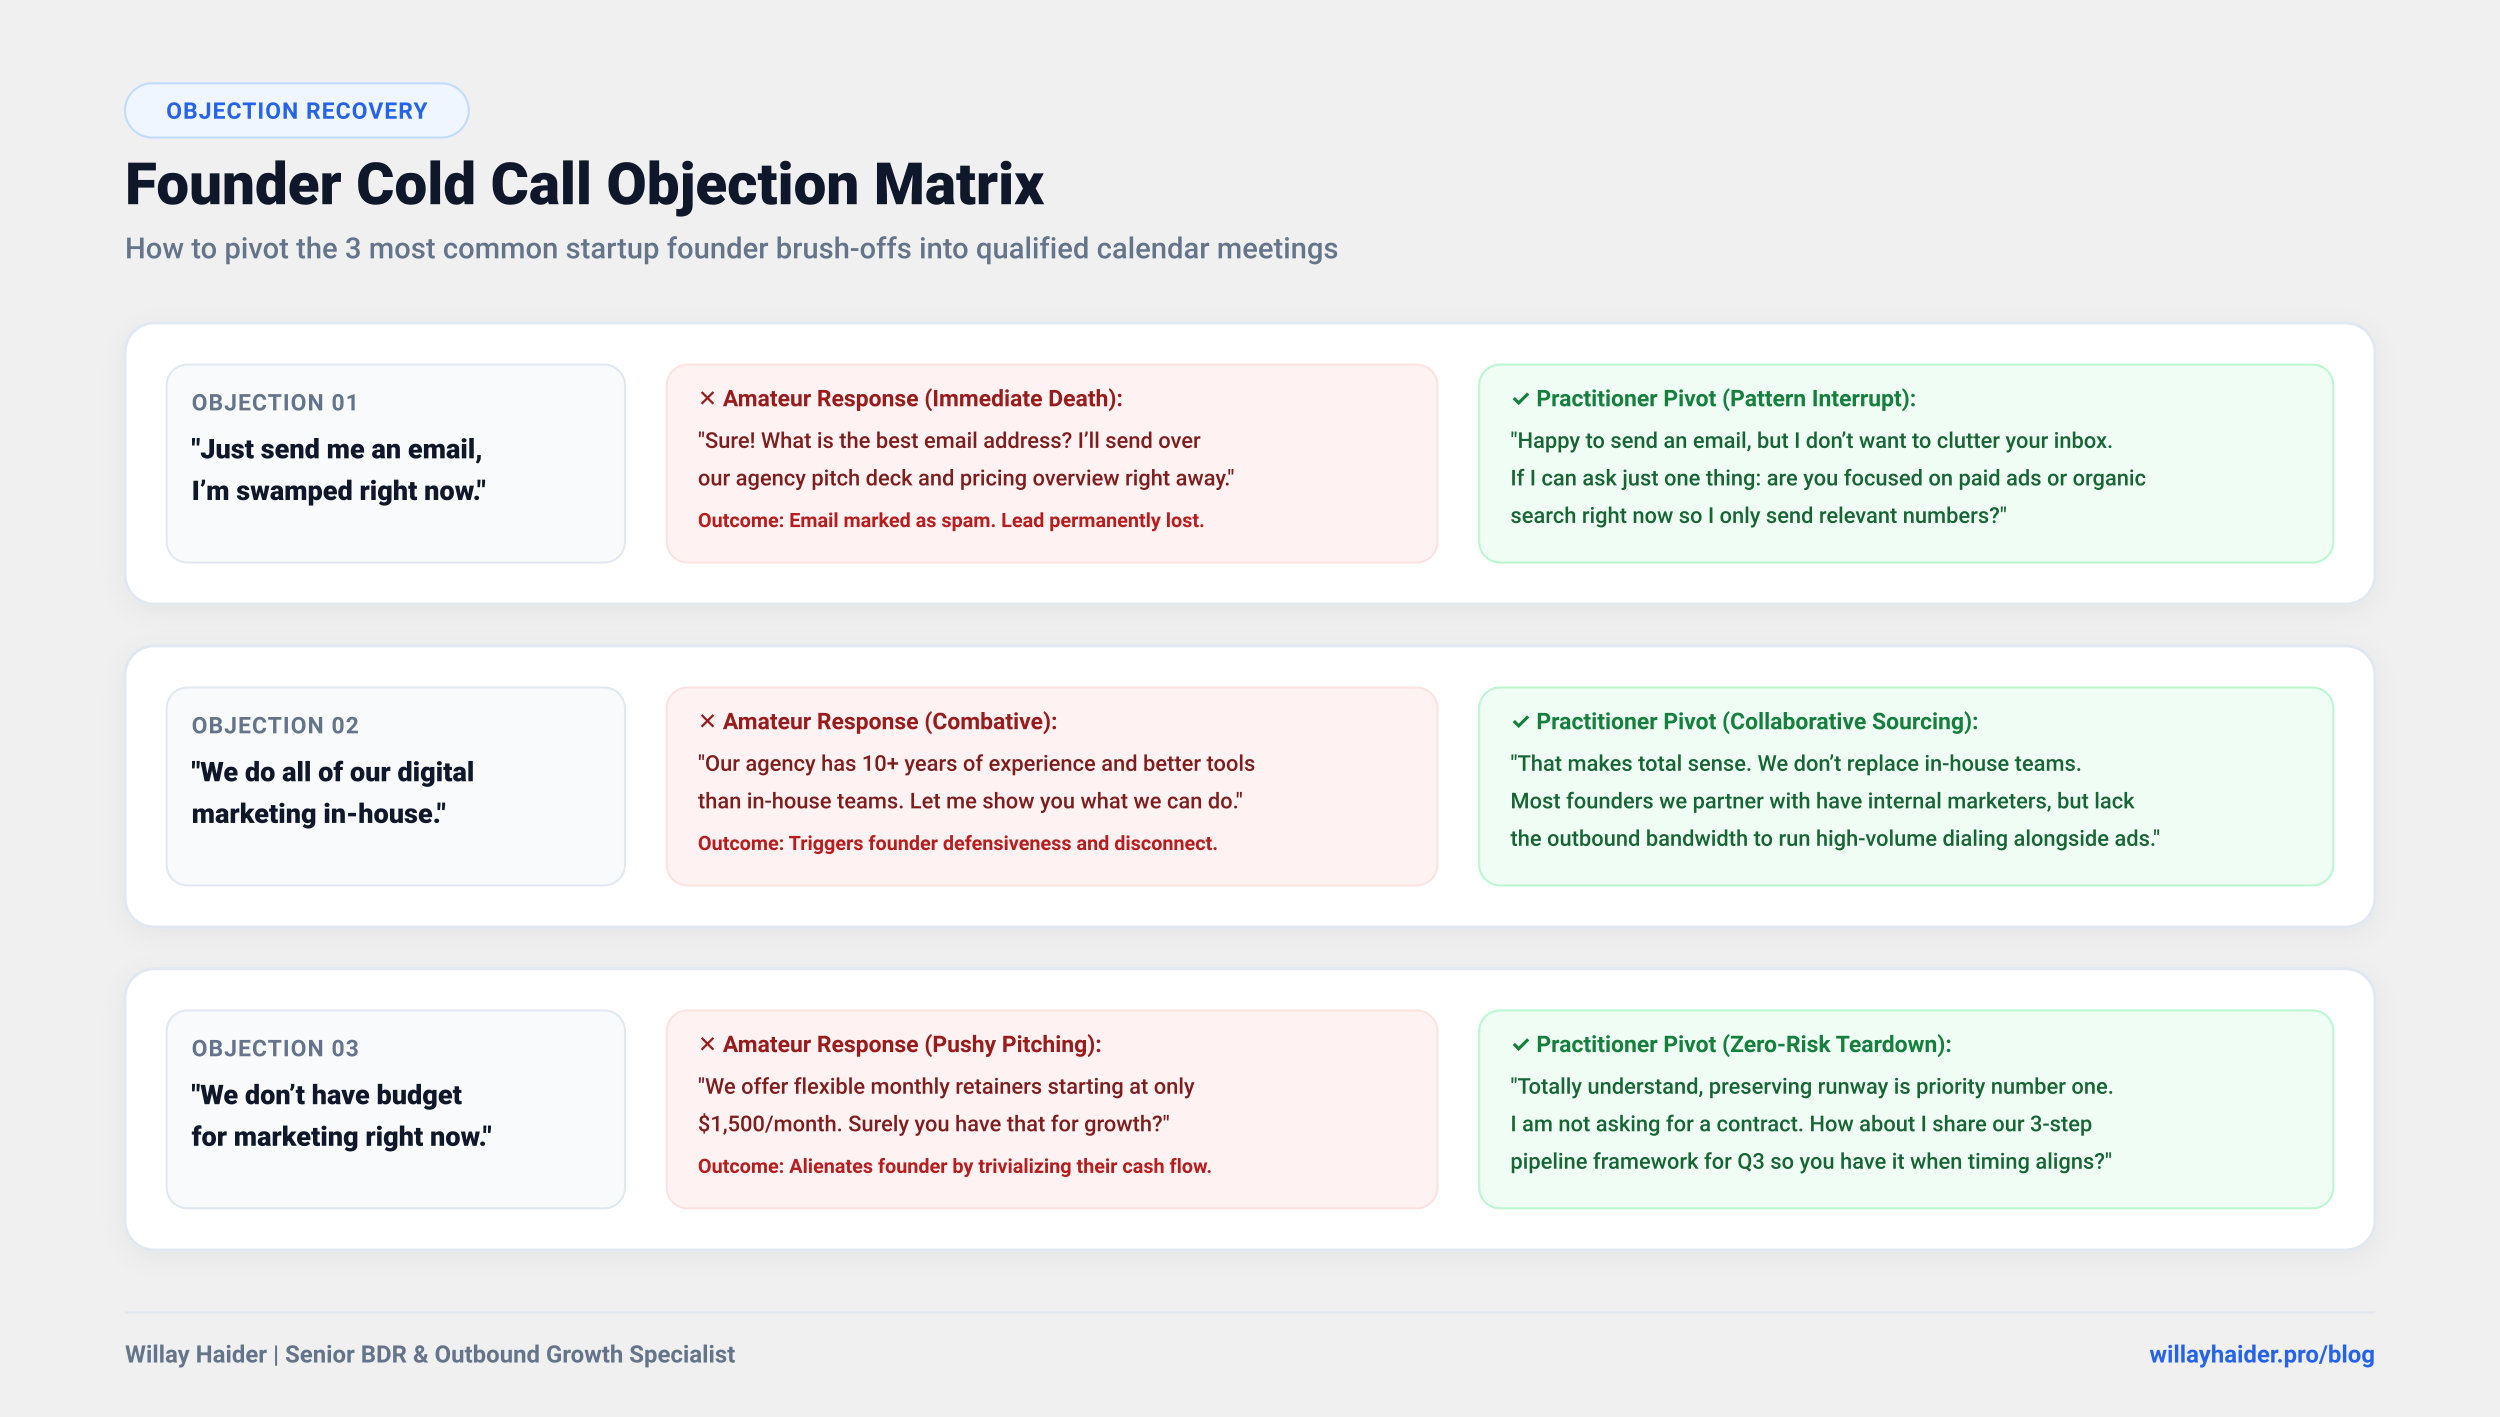
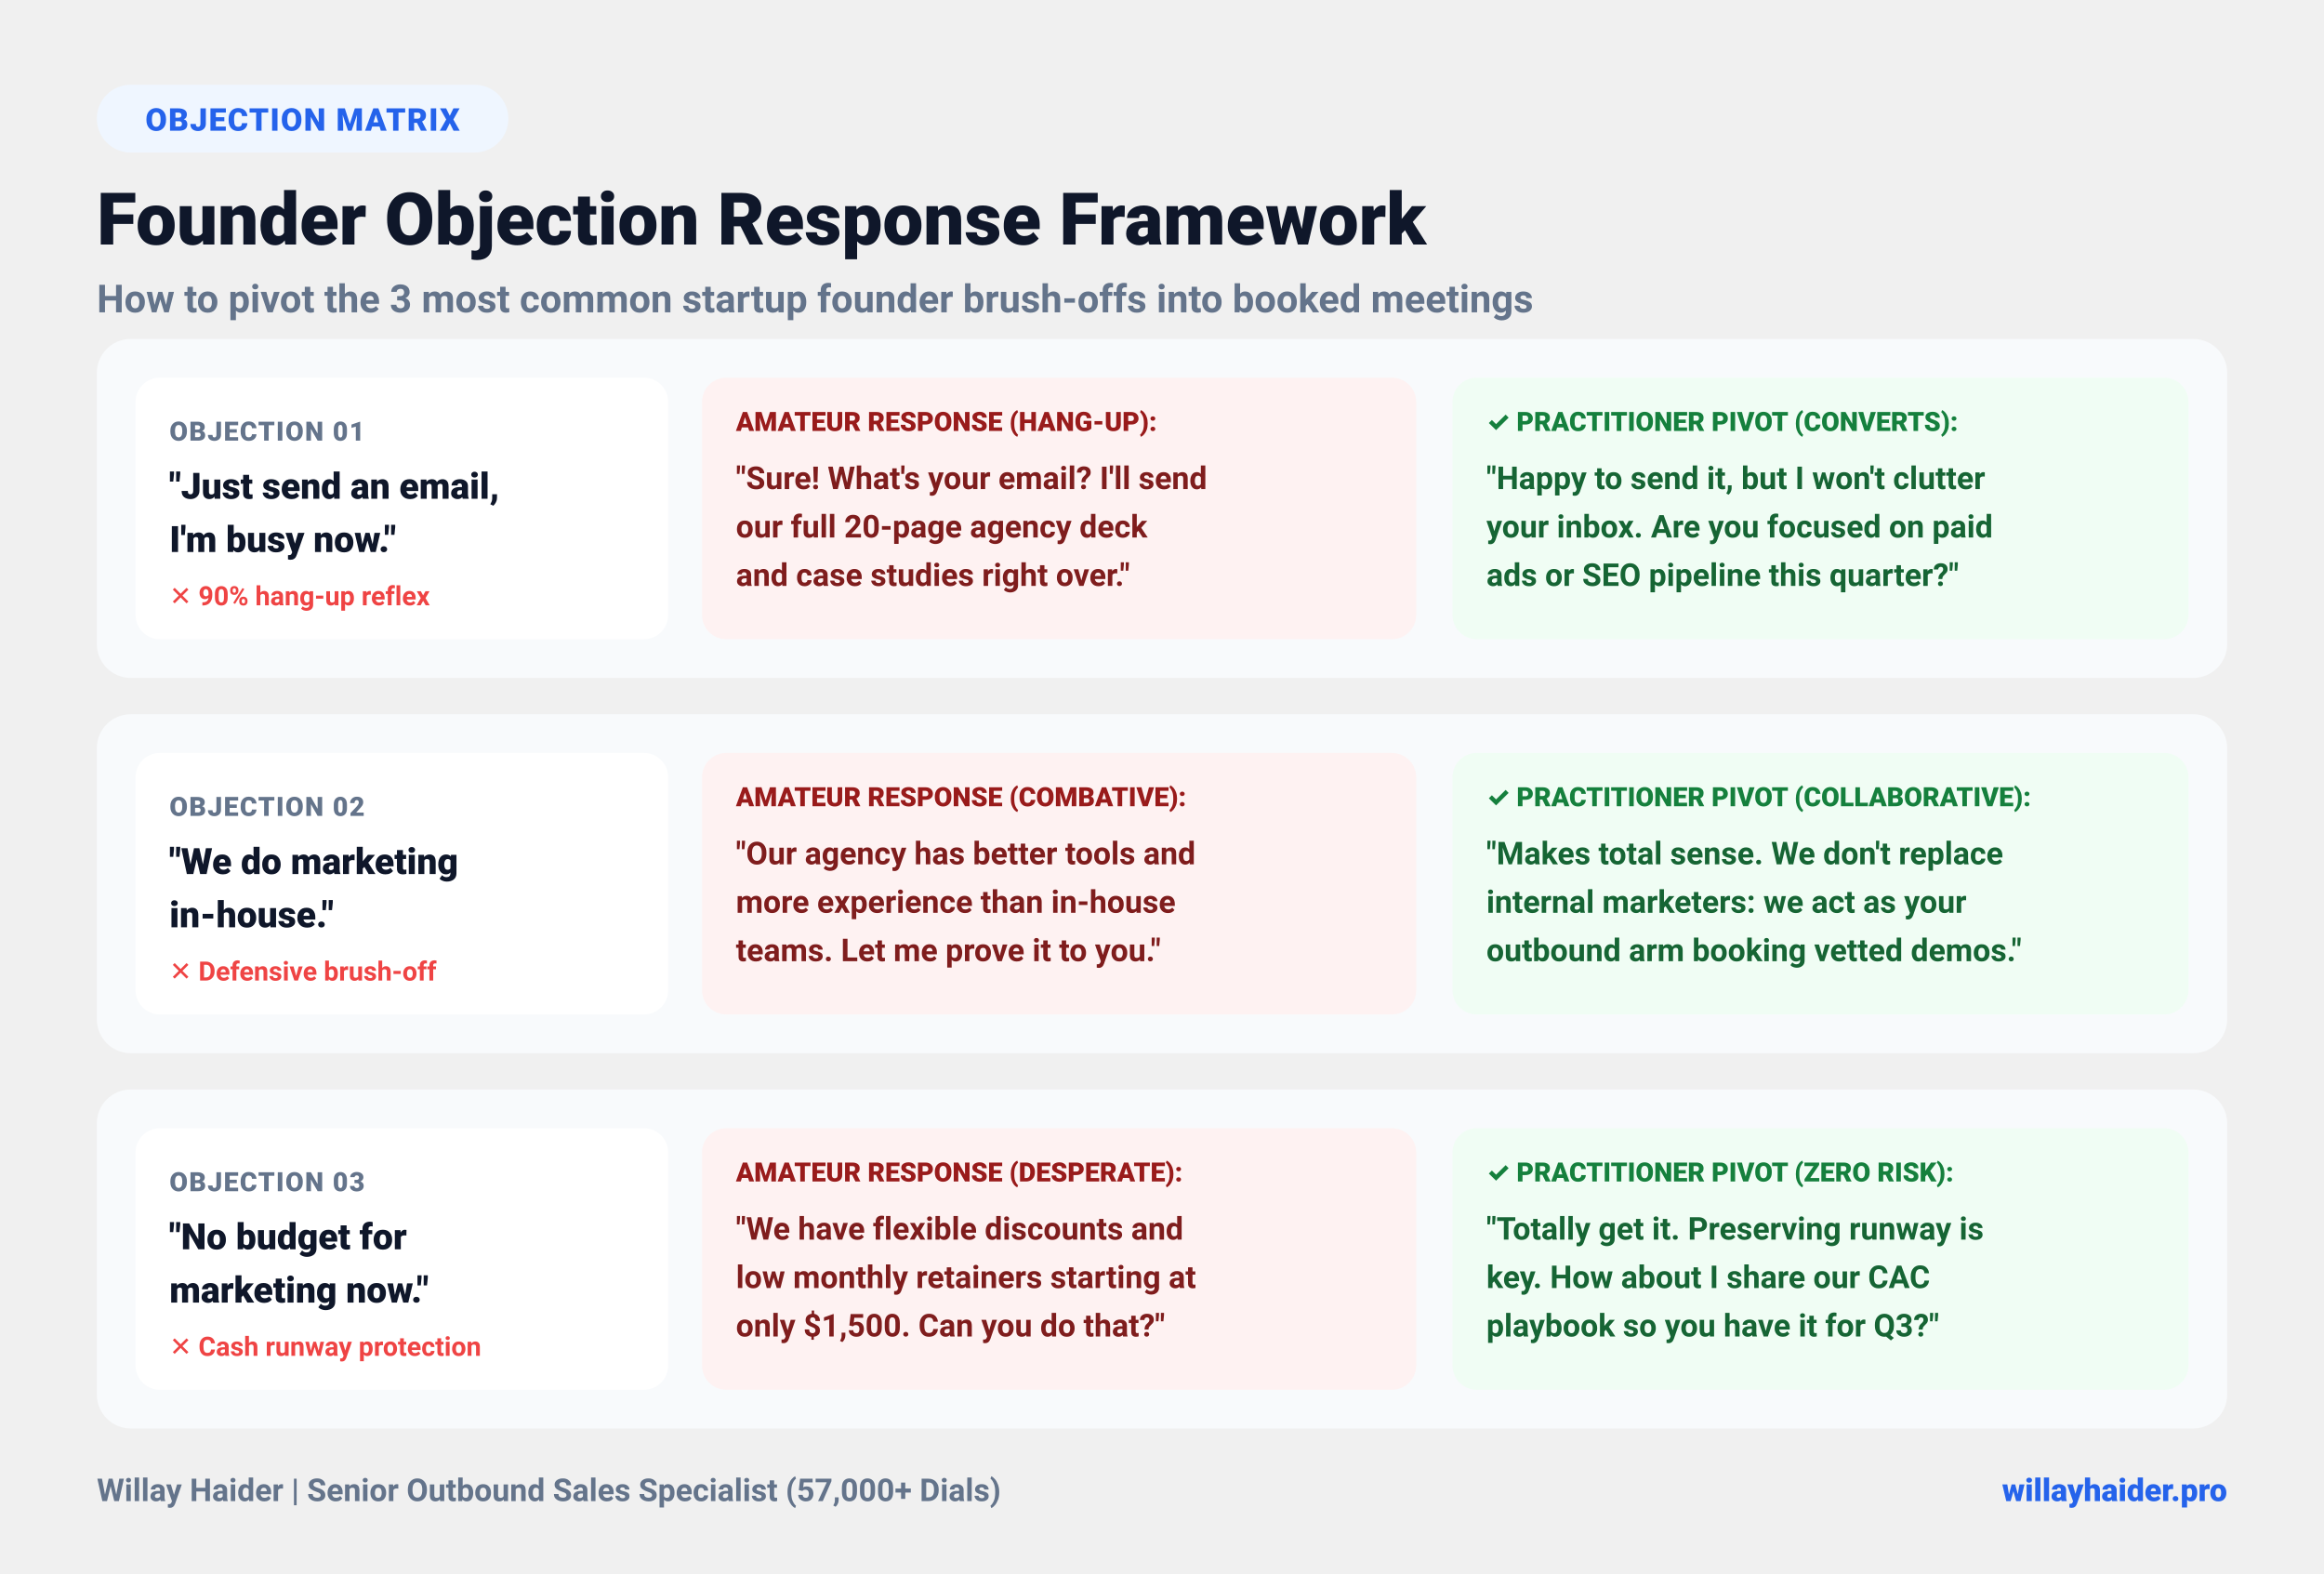
- <svg xmlns="http://www.w3.org/2000/svg" viewBox="0 0 1200 680" width="100%" height="100%" style="background:#FFFFFF; font-family: -apple-system, BlinkMacSystemFont, 'Segoe UI', Roboto, Helvetica, Arial, sans-serif;">
-   <defs>
-     <filter id="boxShadow" x="-2%" y="-2%" width="104%" height="108%" filterUnits="userSpaceOnUse">
-       <feDropShadow dx="0" dy="3" stdDeviation="6" flood-color="#0F172A" flood-opacity="0.05" />
-     </filter>
-   </defs>
-   <g transform="translate(60, 40)">
-     <rect x="0" y="0" width="165" height="26" rx="13" fill="#EFF6FF" stroke="#BFDBFE" stroke-width="1" />
-     <text x="82.5" y="17" text-anchor="middle" font-size="11" font-weight="700" fill="#2563EB" letter-spacing="0.5">OBJECTION RECOVERY</text>
-     <text x="0" y="58" font-size="28" font-weight="800" fill="#0F172A">Founder Cold Call Objection Matrix</text>
-     <text x="0" y="84" font-size="14" font-weight="500" fill="#64748B">How to pivot the 3 most common startup founder brush-offs into qualified calendar meetings</text>
+ <svg xmlns="http://www.w3.org/2000/svg" viewBox="0 0 960 650" width="100%" height="100%" style="background:#FFFFFF; font-family: -apple-system, BlinkMacSystemFont, 'Segoe UI', Roboto, Helvetica, Arial, sans-serif;">
+   <g transform="translate(40, 35)">
+     <rect x="0" y="0" width="170" height="28" rx="14" fill="#EFF6FF" />
+     <text x="85" y="19" text-anchor="middle" font-size="13" font-weight="800" fill="#2563EB" letter-spacing="0.5">OBJECTION MATRIX</text>
+     <text x="0" y="66" font-size="30" font-weight="900" fill="#0F172A">Founder Objection Response Framework</text>
+     <text x="0" y="94" font-size="16" font-weight="600" fill="#64748B">How to pivot the 3 most common startup founder brush-offs into booked meetings</text>
  </g>
-   <g transform="translate(60, 155)">
+   <g transform="translate(40, 140)">
    <g transform="translate(0, 0)">
-       <rect x="0" y="0" width="1080" height="135" rx="14" fill="#FFFFFF" stroke="#E2E8F0" stroke-width="1.5" filter="url(#boxShadow)" />
-       <rect x="20" y="20" width="220" height="95" rx="10" fill="#F8FAFC" stroke="#E2E8F0" stroke-width="1" />
-       <text x="32" y="42" font-size="11" font-weight="700" fill="#64748B" letter-spacing="0.5">OBJECTION 01</text>
-       <text x="32" y="65" font-size="13" font-weight="800" fill="#0F172A">"Just send me an email,</text>
-       <text x="32" y="85" font-size="13" font-weight="800" fill="#0F172A">I’m swamped right now."</text>
-       <rect x="260" y="20" width="370" height="95" rx="10" fill="#FEF2F2" stroke="#FEE2E2" stroke-width="1" />
-       <text x="275" y="40" font-size="11" font-weight="700" fill="#991B1B">✕ Amateur Response (Immediate Death):</text>
-       <text x="275" y="60" font-size="10.5" font-weight="500" fill="#7F1D1D">"Sure! What is the best email address? I’ll send over</text>
-       <text x="275" y="78" font-size="10.5" font-weight="500" fill="#7F1D1D">our agency pitch deck and pricing overview right away."</text>
-       <text x="275" y="98" font-size="9.5" font-weight="600" fill="#B91C1C">Outcome: Email marked as spam. Lead permanently lost.</text>
-       <rect x="650" y="20" width="410" height="95" rx="10" fill="#F0FDF4" stroke="#BBF7D0" stroke-width="1" />
-       <text x="665" y="40" font-size="11" font-weight="700" fill="#15803D">✓ Practitioner Pivot (Pattern Interrupt):</text>
-       <text x="665" y="60" font-size="10.5" font-weight="500" fill="#166534">"Happy to send an email, but I don’t want to clutter your inbox.</text>
-       <text x="665" y="78" font-size="10.5" font-weight="500" fill="#166534">If I can ask just one thing: are you focused on paid ads or organic</text>
-       <text x="665" y="96" font-size="10.5" font-weight="500" fill="#166534">search right now so I only send relevant numbers?"</text>
+       <rect x="0" y="0" width="880" height="140" rx="14" fill="#F8FAFC" />
+       <rect x="16" y="16" width="220" height="108" rx="10" fill="#FFFFFF" />
+       <text x="30" y="42" font-size="11" font-weight="800" fill="#64748B" letter-spacing="0.5">OBJECTION 01</text>
+       <text x="30" y="66" font-size="15" font-weight="800" fill="#0F172A">"Just send an email,</text>
+       <text x="30" y="88" font-size="15" font-weight="800" fill="#0F172A">I'm busy now."</text>
+       <text x="30" y="110" font-size="11" font-weight="700" fill="#EF4444">✕ 90% hang-up reflex</text>
+       <rect x="250" y="16" width="295" height="108" rx="10" fill="#FEF2F2" />
+       <text x="264" y="38" font-size="11" font-weight="800" fill="#991B1B">AMATEUR RESPONSE (HANG-UP):</text>
+       <text x="264" y="62" font-size="13" font-weight="600" fill="#7F1D1D">"Sure! What's your email? I'll send</text>
+       <text x="264" y="82" font-size="13" font-weight="600" fill="#7F1D1D">our full 20-page agency deck</text>
+       <text x="264" y="102" font-size="13" font-weight="600" fill="#7F1D1D">and case studies right over."</text>
+       <rect x="560" y="16" width="304" height="108" rx="10" fill="#F0FDF4" />
+       <text x="574" y="38" font-size="11" font-weight="800" fill="#15803D">✓ PRACTITIONER PIVOT (CONVERTS):</text>
+       <text x="574" y="62" font-size="13" font-weight="700" fill="#166534">"Happy to send it, but I won't clutter</text>
+       <text x="574" y="82" font-size="13" font-weight="700" fill="#166534">your inbox. Are you focused on paid</text>
+       <text x="574" y="102" font-size="13" font-weight="700" fill="#166534">ads or SEO pipeline this quarter?"</text>
    </g>
    <g transform="translate(0, 155)">
-       <rect x="0" y="0" width="1080" height="135" rx="14" fill="#FFFFFF" stroke="#E2E8F0" stroke-width="1.5" filter="url(#boxShadow)" />
-       <rect x="20" y="20" width="220" height="95" rx="10" fill="#F8FAFC" stroke="#E2E8F0" stroke-width="1" />
-       <text x="32" y="42" font-size="11" font-weight="700" fill="#64748B" letter-spacing="0.5">OBJECTION 02</text>
-       <text x="32" y="65" font-size="13" font-weight="800" fill="#0F172A">"We do all of our digital</text>
-       <text x="32" y="85" font-size="13" font-weight="800" fill="#0F172A">marketing in-house."</text>
-       <rect x="260" y="20" width="370" height="95" rx="10" fill="#FEF2F2" stroke="#FEE2E2" stroke-width="1" />
-       <text x="275" y="40" font-size="11" font-weight="700" fill="#991B1B">✕ Amateur Response (Combative):</text>
-       <text x="275" y="60" font-size="10.5" font-weight="500" fill="#7F1D1D">"Our agency has 10+ years of experience and better tools</text>
-       <text x="275" y="78" font-size="10.5" font-weight="500" fill="#7F1D1D">than in-house teams. Let me show you what we can do."</text>
-       <text x="275" y="98" font-size="9.5" font-weight="600" fill="#B91C1C">Outcome: Triggers founder defensiveness and disconnect.</text>
-       <rect x="650" y="20" width="410" height="95" rx="10" fill="#F0FDF4" stroke="#BBF7D0" stroke-width="1" />
-       <text x="665" y="40" font-size="11" font-weight="700" fill="#15803D">✓ Practitioner Pivot (Collaborative Sourcing):</text>
-       <text x="665" y="60" font-size="10.5" font-weight="500" fill="#166534">"That makes total sense. We don’t replace in-house teams.</text>
-       <text x="665" y="78" font-size="10.5" font-weight="500" fill="#166534">Most founders we partner with have internal marketers, but lack</text>
-       <text x="665" y="96" font-size="10.5" font-weight="500" fill="#166534">the outbound bandwidth to run high-volume dialing alongside ads."</text>
+       <rect x="0" y="0" width="880" height="140" rx="14" fill="#F8FAFC" />
+       <rect x="16" y="16" width="220" height="108" rx="10" fill="#FFFFFF" />
+       <text x="30" y="42" font-size="11" font-weight="800" fill="#64748B" letter-spacing="0.5">OBJECTION 02</text>
+       <text x="30" y="66" font-size="15" font-weight="800" fill="#0F172A">"We do marketing</text>
+       <text x="30" y="88" font-size="15" font-weight="800" fill="#0F172A">in-house."</text>
+       <text x="30" y="110" font-size="11" font-weight="700" fill="#EF4444">✕ Defensive brush-off</text>
+       <rect x="250" y="16" width="295" height="108" rx="10" fill="#FEF2F2" />
+       <text x="264" y="38" font-size="11" font-weight="800" fill="#991B1B">AMATEUR RESPONSE (COMBATIVE):</text>
+       <text x="264" y="62" font-size="13" font-weight="600" fill="#7F1D1D">"Our agency has better tools and</text>
+       <text x="264" y="82" font-size="13" font-weight="600" fill="#7F1D1D">more experience than in-house</text>
+       <text x="264" y="102" font-size="13" font-weight="600" fill="#7F1D1D">teams. Let me prove it to you."</text>
+       <rect x="560" y="16" width="304" height="108" rx="10" fill="#F0FDF4" />
+       <text x="574" y="38" font-size="11" font-weight="800" fill="#15803D">✓ PRACTITIONER PIVOT (COLLABORATIVE):</text>
+       <text x="574" y="62" font-size="13" font-weight="700" fill="#166534">"Makes total sense. We don't replace</text>
+       <text x="574" y="82" font-size="13" font-weight="700" fill="#166534">internal marketers: we act as your</text>
+       <text x="574" y="102" font-size="13" font-weight="700" fill="#166534">outbound arm booking vetted demos."</text>
    </g>
    <g transform="translate(0, 310)">
-       <rect x="0" y="0" width="1080" height="135" rx="14" fill="#FFFFFF" stroke="#E2E8F0" stroke-width="1.5" filter="url(#boxShadow)" />
-       <rect x="20" y="20" width="220" height="95" rx="10" fill="#F8FAFC" stroke="#E2E8F0" stroke-width="1" />
-       <text x="32" y="42" font-size="11" font-weight="700" fill="#64748B" letter-spacing="0.5">OBJECTION 03</text>
-       <text x="32" y="65" font-size="13" font-weight="800" fill="#0F172A">"We don’t have budget</text>
-       <text x="32" y="85" font-size="13" font-weight="800" fill="#0F172A">for marketing right now."</text>
-       <rect x="260" y="20" width="370" height="95" rx="10" fill="#FEF2F2" stroke="#FEE2E2" stroke-width="1" />
-       <text x="275" y="40" font-size="11" font-weight="700" fill="#991B1B">✕ Amateur Response (Pushy Pitching):</text>
-       <text x="275" y="60" font-size="10.5" font-weight="500" fill="#7F1D1D">"We offer flexible monthly retainers starting at only</text>
-       <text x="275" y="78" font-size="10.5" font-weight="500" fill="#7F1D1D">$1,500/month. Surely you have that for growth?"</text>
-       <text x="275" y="98" font-size="9.5" font-weight="600" fill="#B91C1C">Outcome: Alienates founder by trivializing their cash flow.</text>
-       <rect x="650" y="20" width="410" height="95" rx="10" fill="#F0FDF4" stroke="#BBF7D0" stroke-width="1" />
-       <text x="665" y="40" font-size="11" font-weight="700" fill="#15803D">✓ Practitioner Pivot (Zero-Risk Teardown):</text>
-       <text x="665" y="60" font-size="10.5" font-weight="500" fill="#166534">"Totally understand, preserving runway is priority number one.</text>
-       <text x="665" y="78" font-size="10.5" font-weight="500" fill="#166534">I am not asking for a contract. How about I share our 3-step</text>
-       <text x="665" y="96" font-size="10.5" font-weight="500" fill="#166534">pipeline framework for Q3 so you have it when timing aligns?"</text>
+       <rect x="0" y="0" width="880" height="140" rx="14" fill="#F8FAFC" />
+       <rect x="16" y="16" width="220" height="108" rx="10" fill="#FFFFFF" />
+       <text x="30" y="42" font-size="11" font-weight="800" fill="#64748B" letter-spacing="0.5">OBJECTION 03</text>
+       <text x="30" y="66" font-size="15" font-weight="800" fill="#0F172A">"No budget for</text>
+       <text x="30" y="88" font-size="15" font-weight="800" fill="#0F172A">marketing now."</text>
+       <text x="30" y="110" font-size="11" font-weight="700" fill="#EF4444">✕ Cash runway protection</text>
+       <rect x="250" y="16" width="295" height="108" rx="10" fill="#FEF2F2" />
+       <text x="264" y="38" font-size="11" font-weight="800" fill="#991B1B">AMATEUR RESPONSE (DESPERATE):</text>
+       <text x="264" y="62" font-size="13" font-weight="600" fill="#7F1D1D">"We have flexible discounts and</text>
+       <text x="264" y="82" font-size="13" font-weight="600" fill="#7F1D1D">low monthly retainers starting at</text>
+       <text x="264" y="102" font-size="13" font-weight="600" fill="#7F1D1D">only $1,500. Can you do that?"</text>
+       <rect x="560" y="16" width="304" height="108" rx="10" fill="#F0FDF4" />
+       <text x="574" y="38" font-size="11" font-weight="800" fill="#15803D">✓ PRACTITIONER PIVOT (ZERO RISK):</text>
+       <text x="574" y="62" font-size="13" font-weight="700" fill="#166534">"Totally get it. Preserving runway is</text>
+       <text x="574" y="82" font-size="13" font-weight="700" fill="#166534">key. How about I share our CAC</text>
+       <text x="574" y="102" font-size="13" font-weight="700" fill="#166534">playbook so you have it for Q3?"</text>
    </g>
  </g>
-   <g transform="translate(60, 630)">
-     <line x1="0" y1="0" x2="1080" y2="0" stroke="#E2E8F0" stroke-width="1" />
-     <text x="0" y="24" font-size="11.5" font-weight="600" fill="#64748B">Willay Haider | Senior BDR &amp; Outbound Growth Specialist</text>
-     <text x="1080" y="24" text-anchor="end" font-size="11.5" font-weight="600" fill="#2563EB">willayhaider.pro/blog</text>
+   <g transform="translate(40, 620)">
+     <text x="0" y="0" font-size="13" font-weight="700" fill="#64748B">Willay Haider | Senior Outbound Sales Specialist (57,000+ Dials)</text>
+     <text x="880" y="0" text-anchor="end" font-size="13" font-weight="800" fill="#2563EB">willayhaider.pro</text>
  </g>
</svg>
